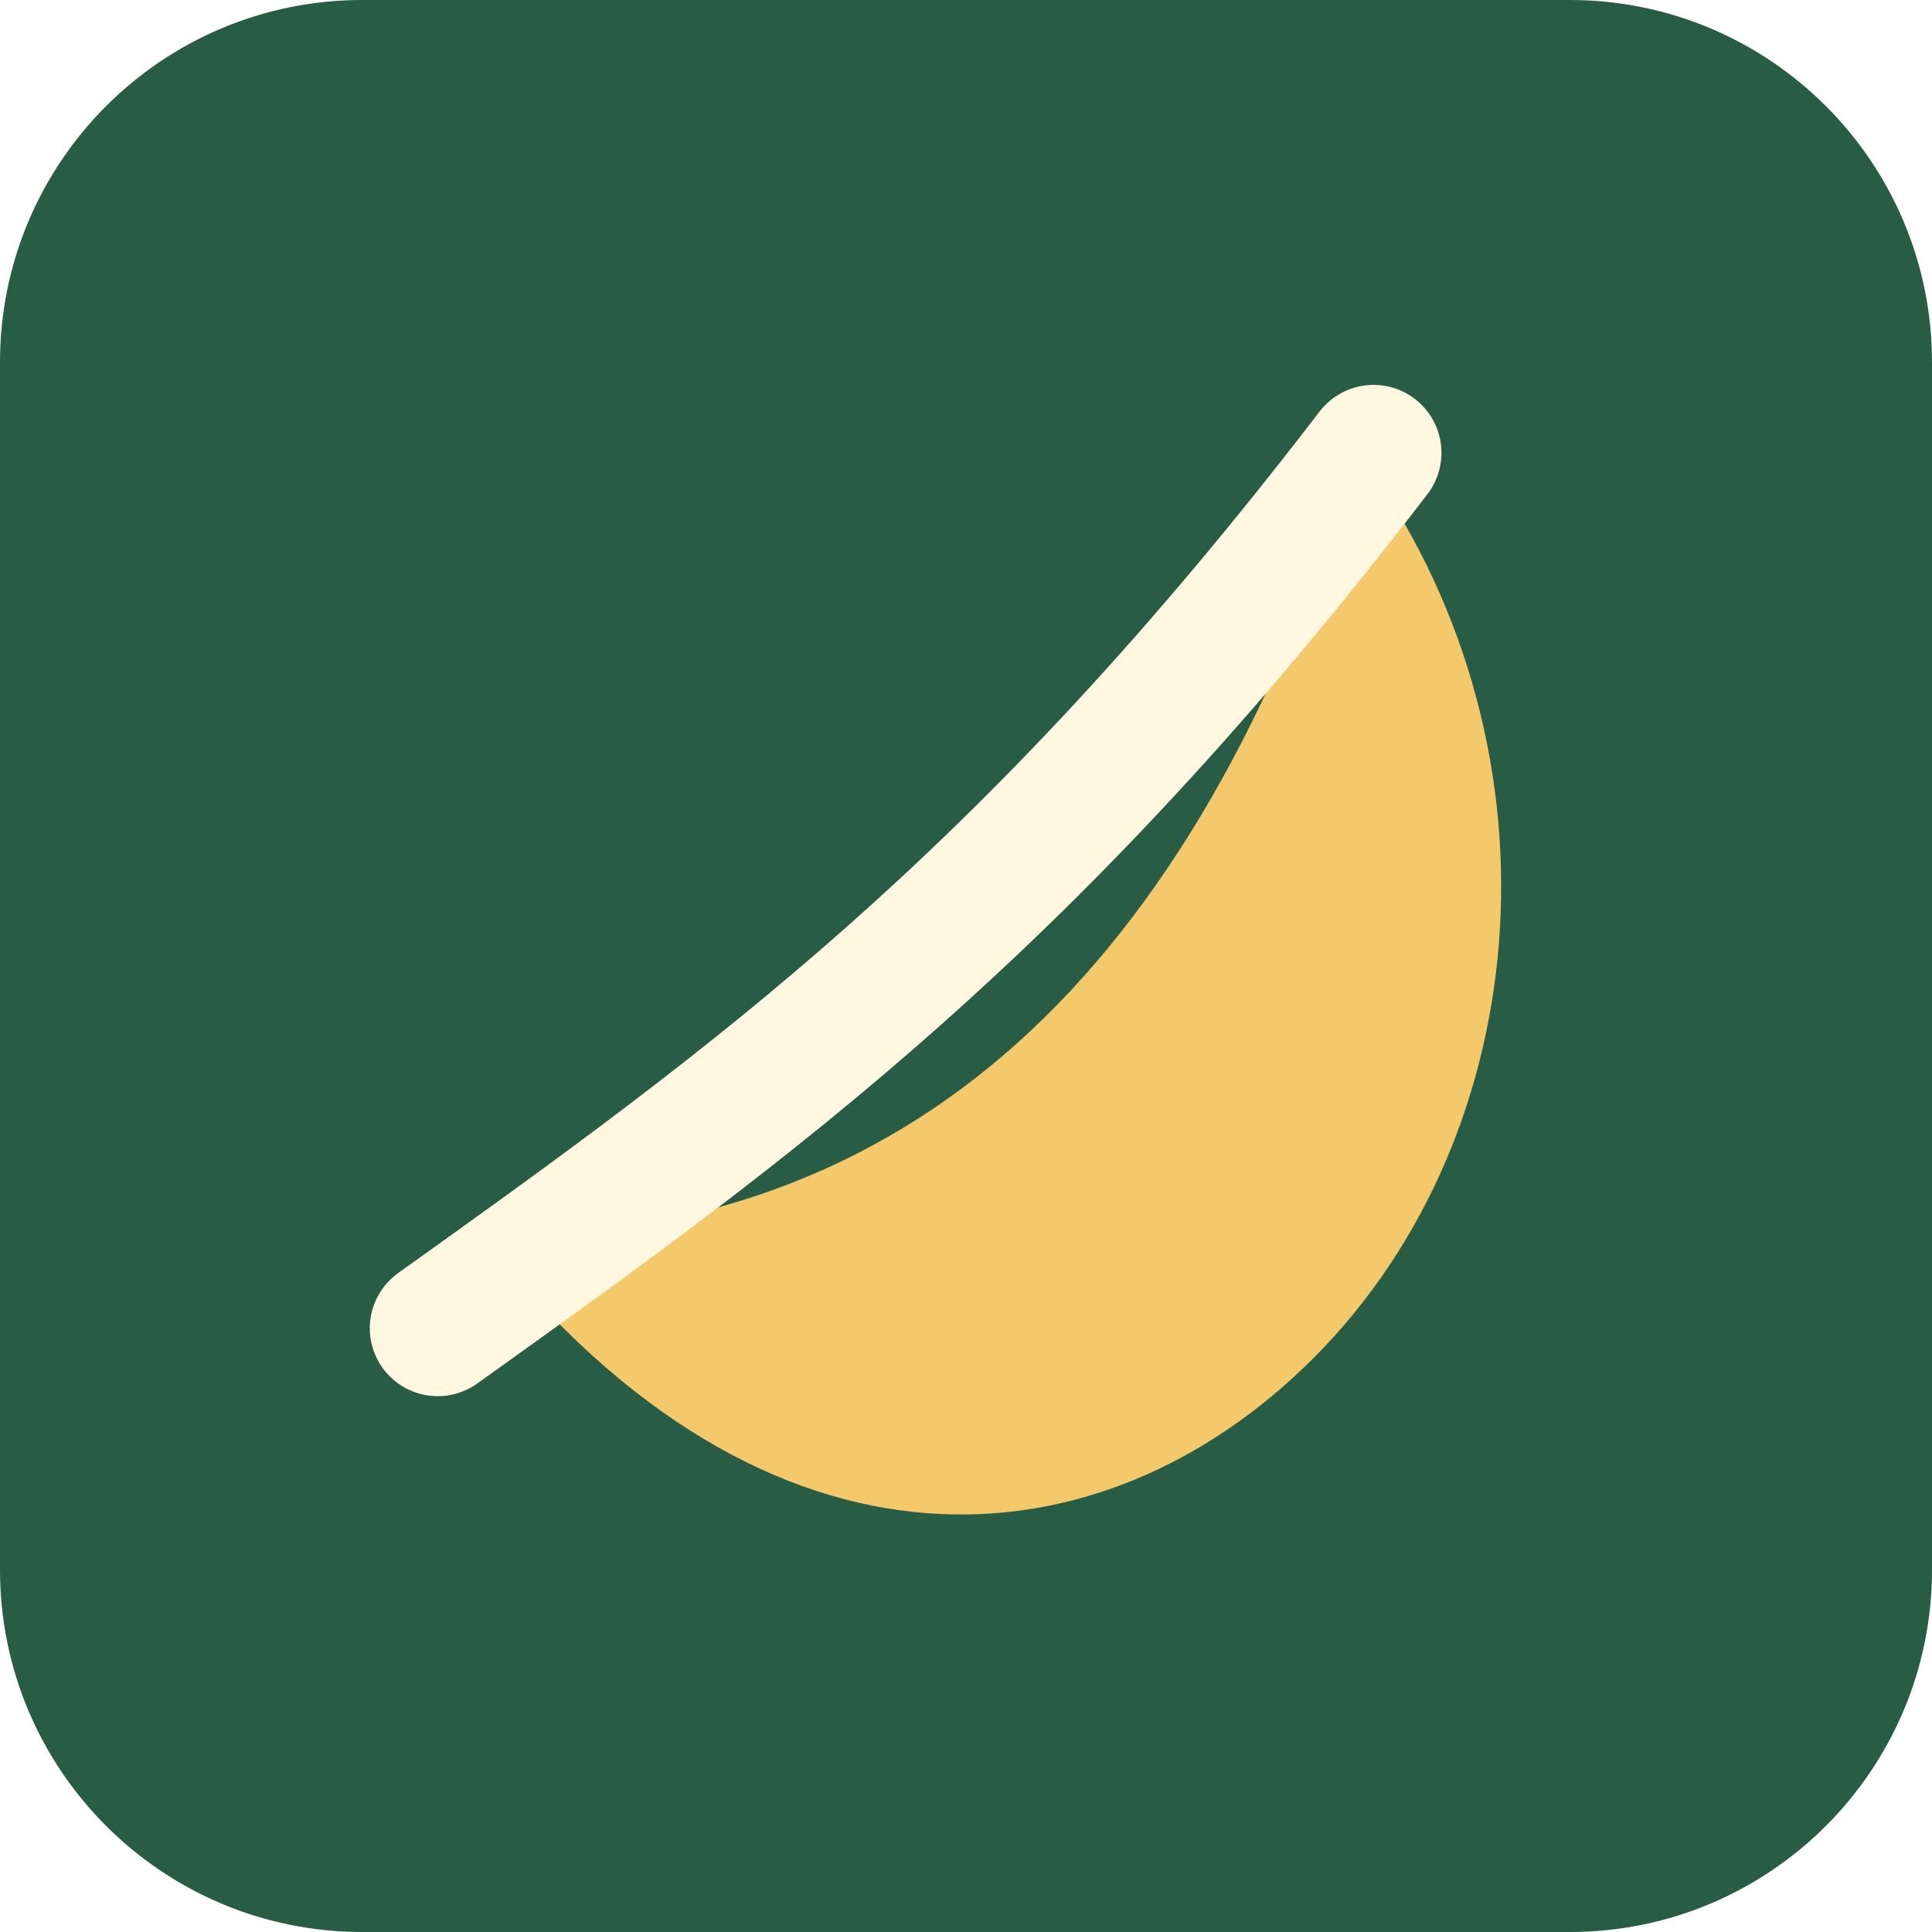
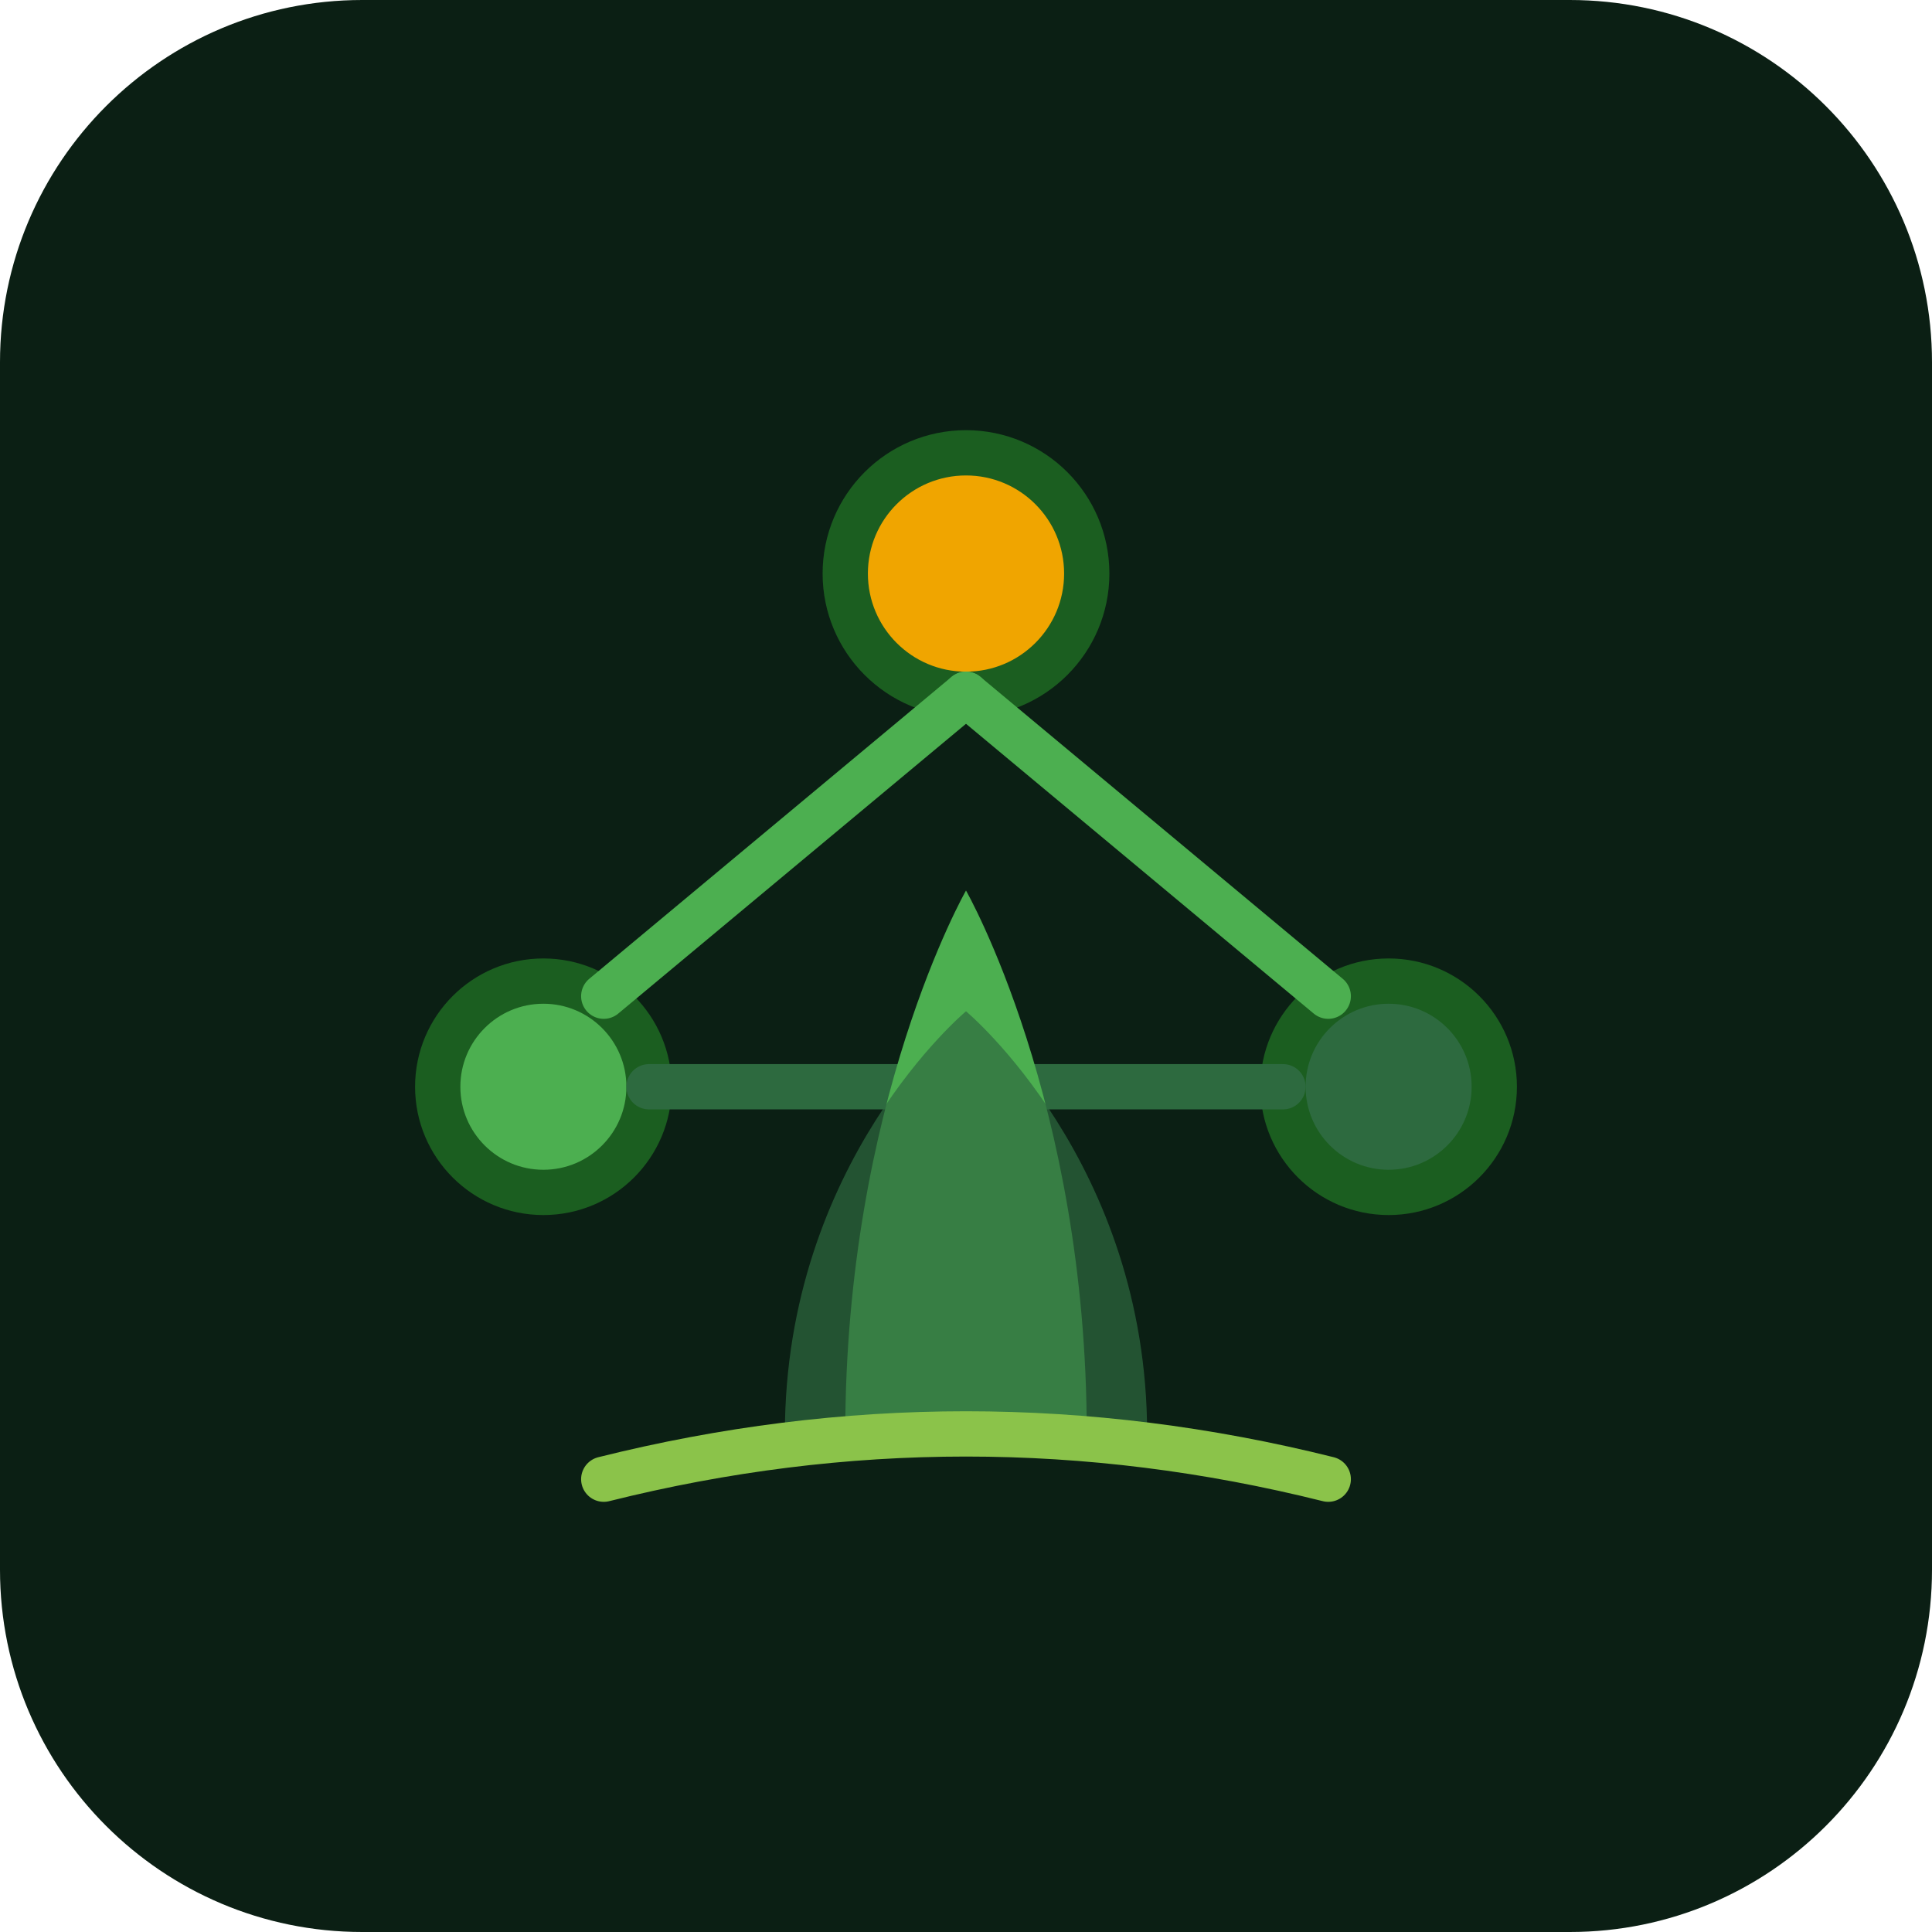
<svg xmlns="http://www.w3.org/2000/svg" viewBox="0 0 128 128">
-   <rect width="128" height="128" rx="24" fill="#285c45" />
-   <path d="M32 82c28 0 47-17 58-52 14 19 12 45-3 60-14 14-36 16-55-8Z" fill="#f3c96b" />
-   <path d="M29 88c21-15 39-28 62-58" stroke="#fff7df" stroke-width="9" stroke-linecap="round" />
+   <rect width="128" height="128" rx="24" fill="#0b1f14" />
+   <circle cx="64" cy="38" r="8" fill="#f0a500" stroke="#1b5e20" stroke-width="3" />
+   <circle cx="36" cy="72" r="7" fill="#4caf50" stroke="#1b5e20" stroke-width="3" />
+   <circle cx="92" cy="72" r="7" fill="#2d6a3f" stroke="#1b5e20" stroke-width="3" />
+   <line x1="64" y1="46" x2="40" y2="66" stroke="#4caf50" stroke-width="3" stroke-linecap="round" />
+   <line x1="64" y1="46" x2="88" y2="66" stroke="#4caf50" stroke-width="3" stroke-linecap="round" />
+   <line x1="43" y1="72" x2="85" y2="72" stroke="#2d6a3f" stroke-width="3" stroke-linecap="round" />
+   <path d="M56 95c0-22 8-36 8-36s8 14 8 36" fill="#4caf50" />
+   <path d="M52 95c0-18 12-28 12-28s12 10 12 28" fill="#2d6a3f" opacity="0.7" />
+   <path d="M40 98q24-6 48 0" stroke="#8bc34a" stroke-width="3" fill="none" stroke-linecap="round" />
</svg>
